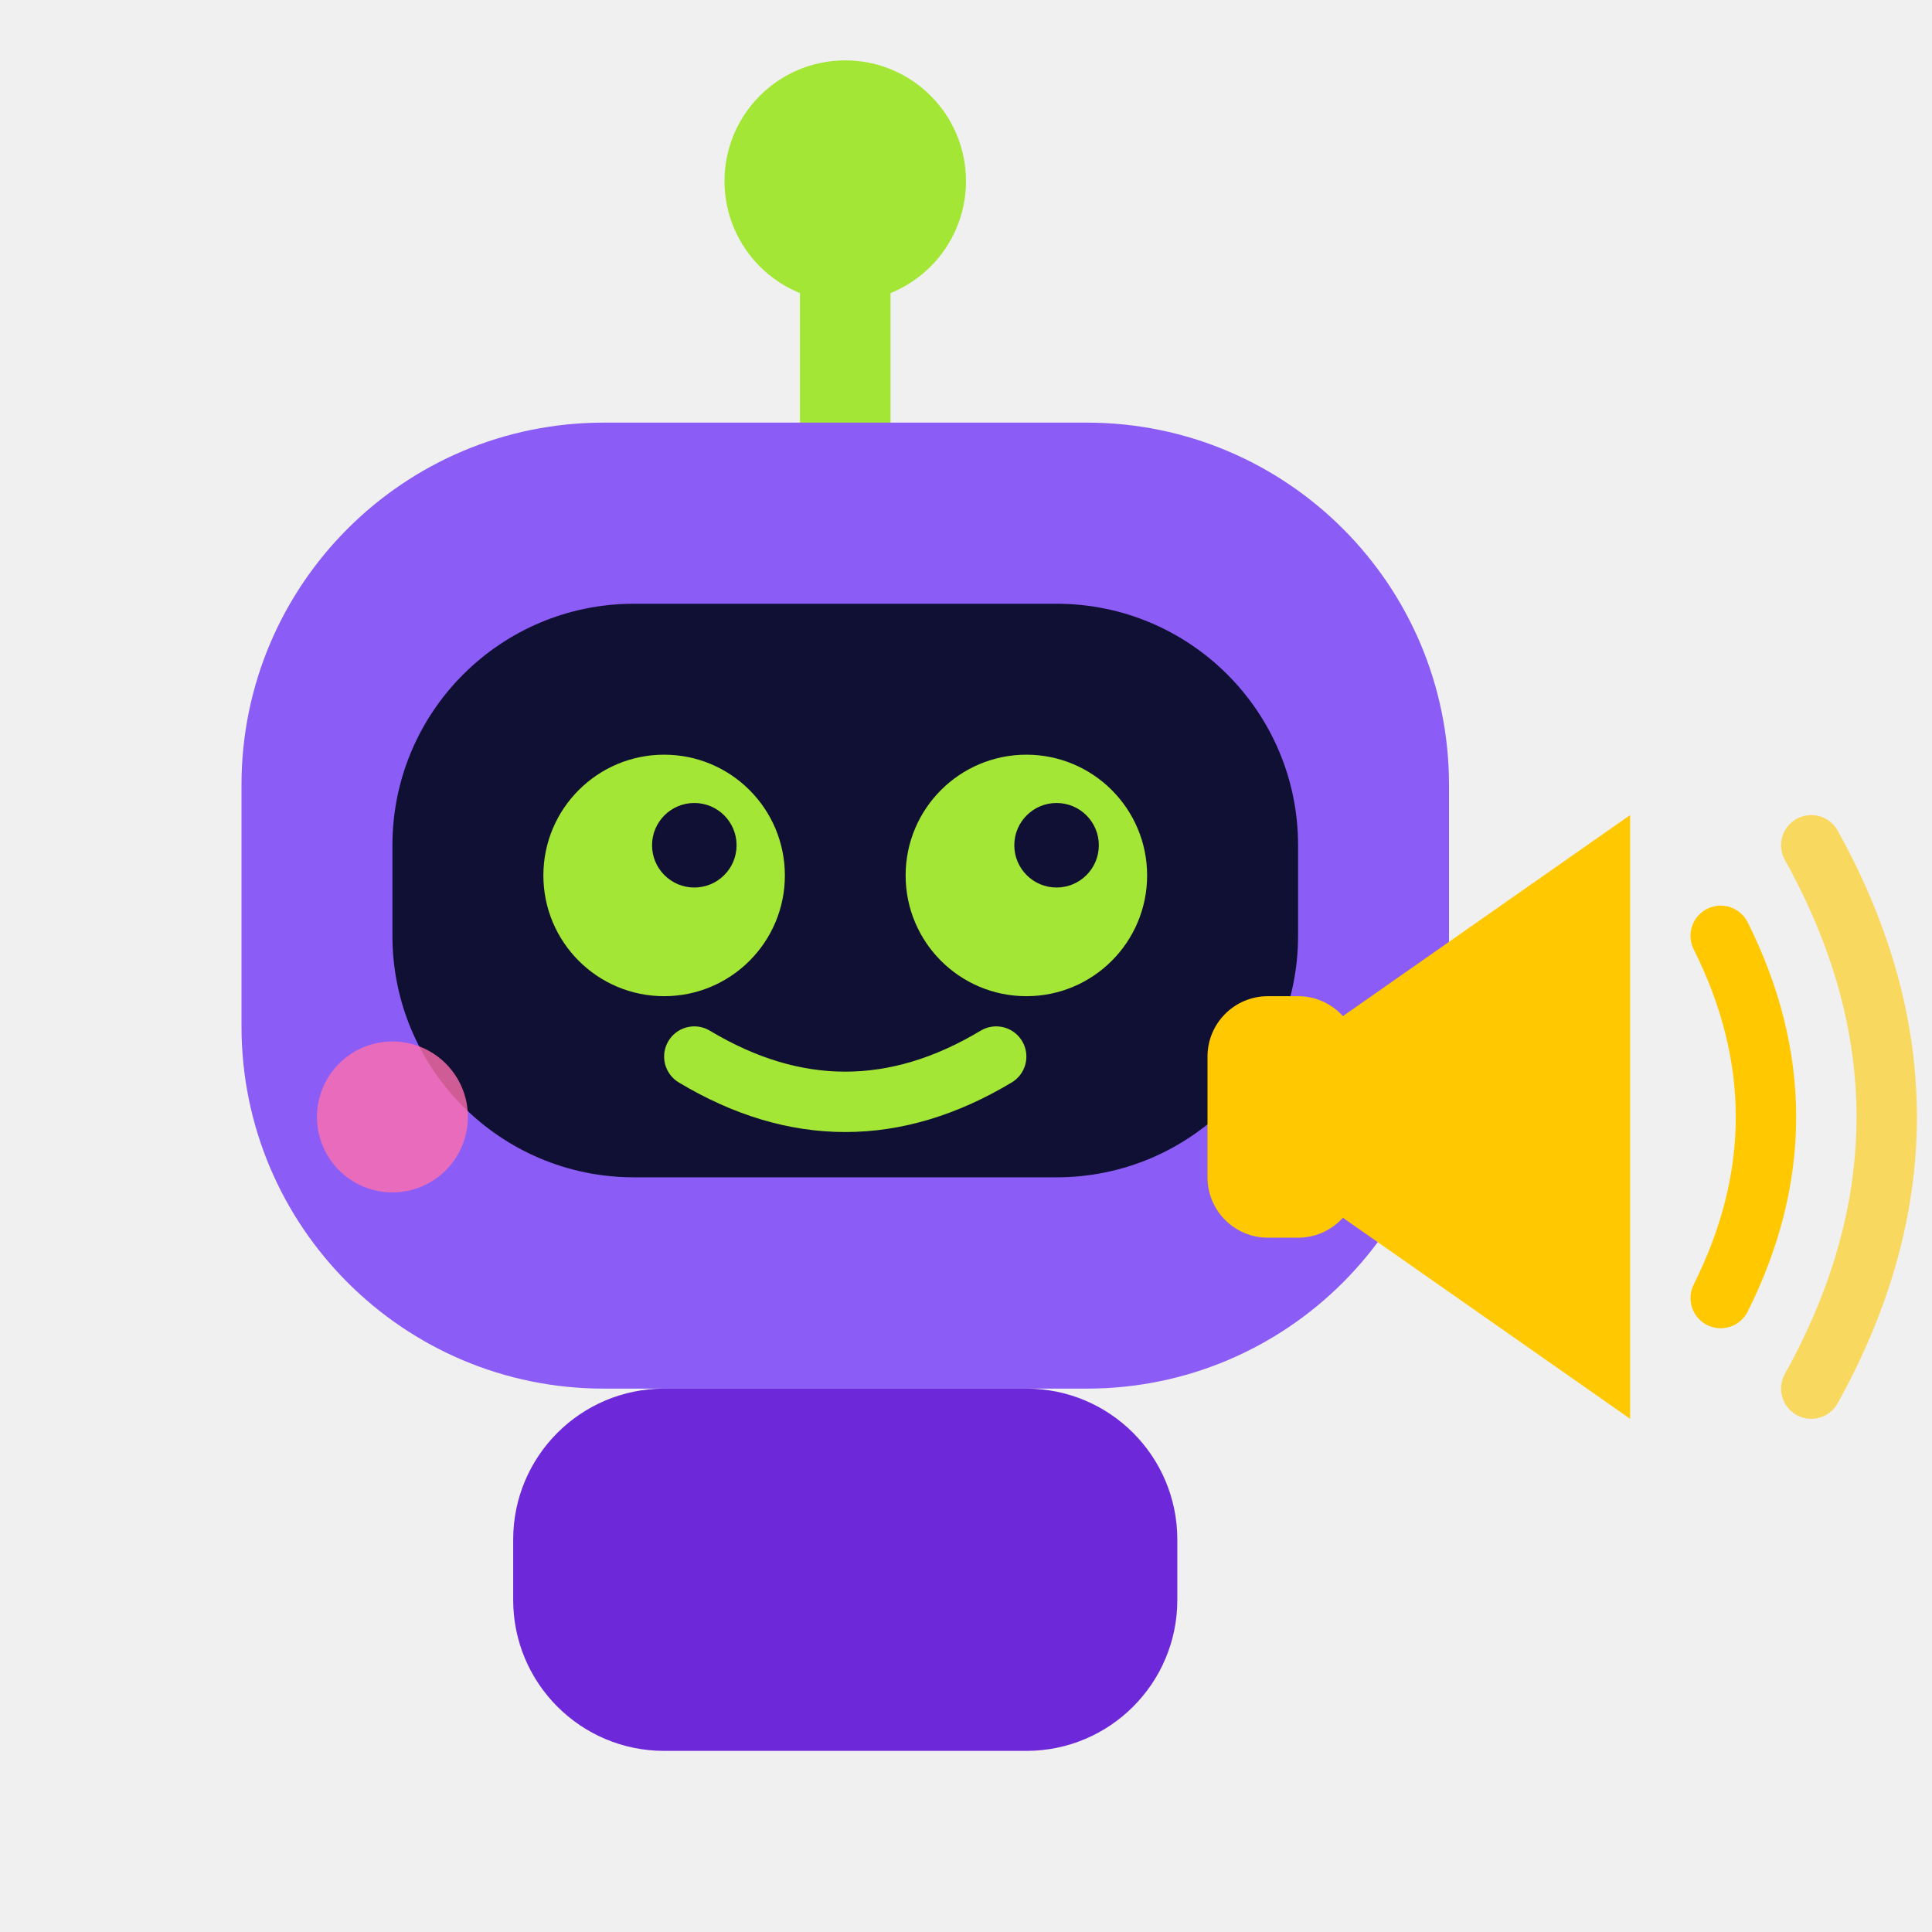
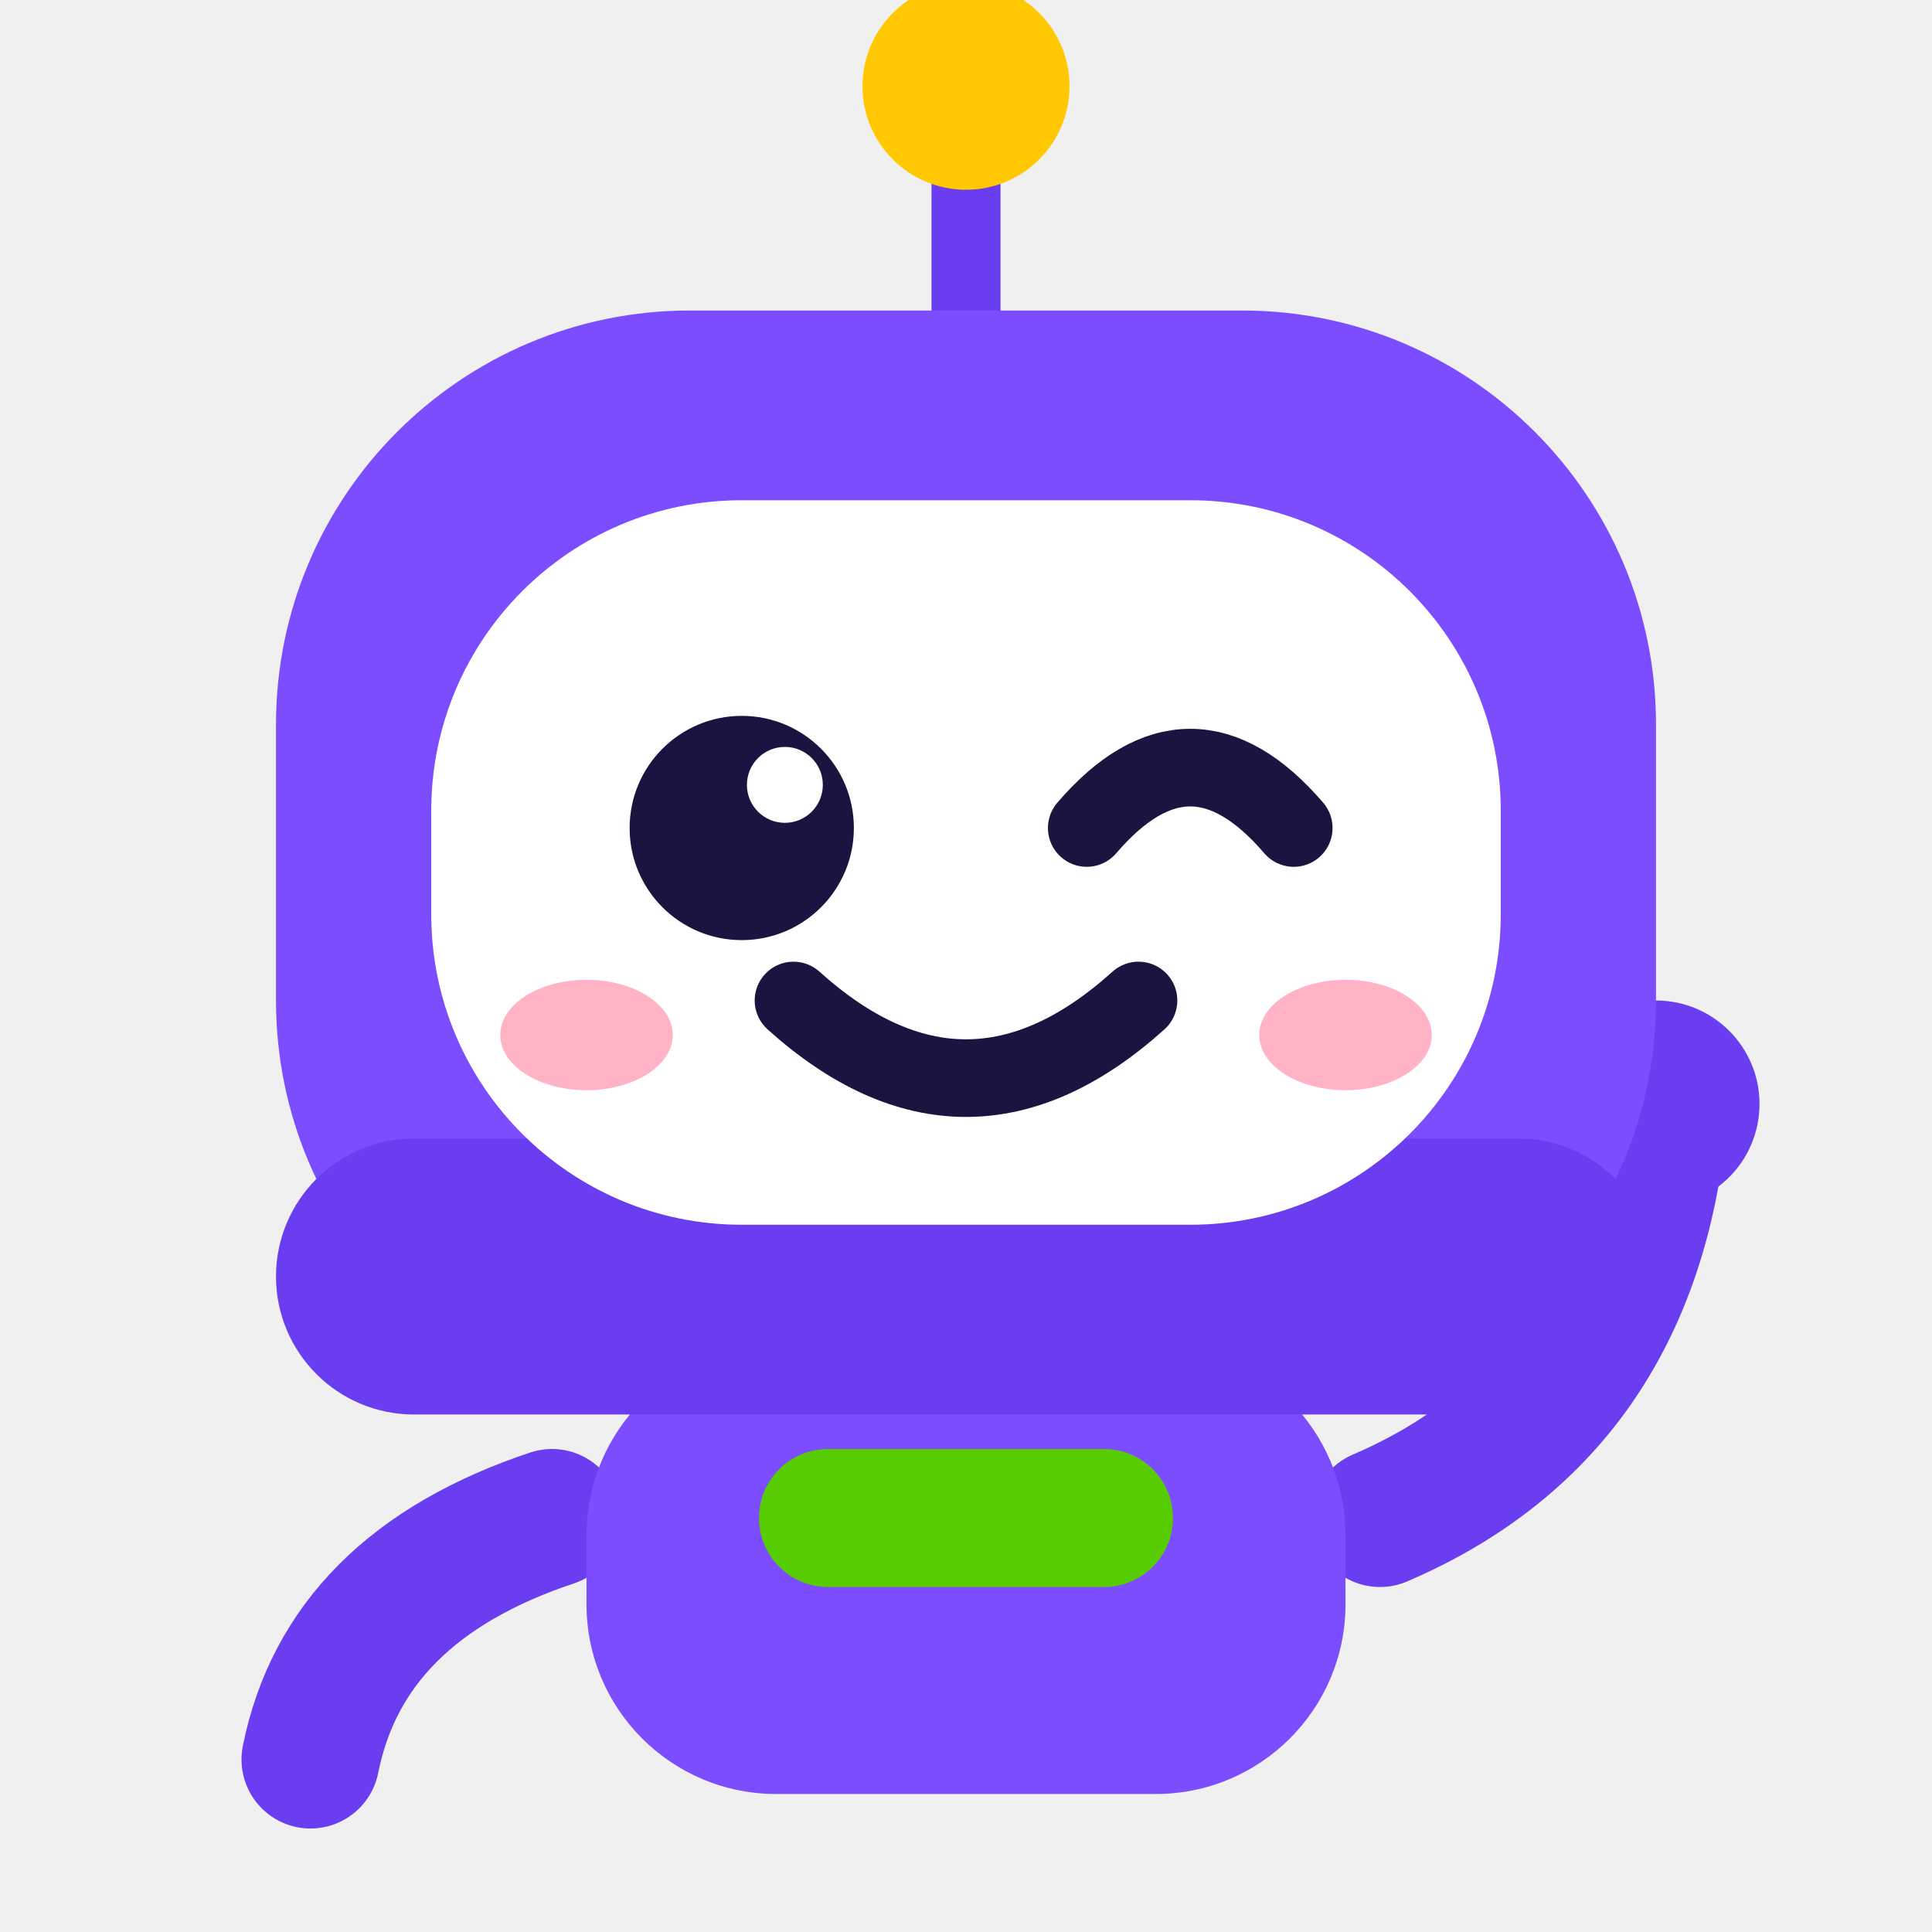
- <svg xmlns="http://www.w3.org/2000/svg" viewBox="0 0 64 64" role="img" aria-label="Vibo">
-   <line x1="28" y1="8" x2="28" y2="15" stroke="#a3e635" stroke-width="3" stroke-linecap="round" />
-   <circle cx="28" cy="6" r="4" fill="#a3e635" />
-   <rect x="8" y="14" width="40" height="32" rx="12" fill="#8b5cf6" />
-   <rect x="13" y="20" width="30" height="19" rx="8" fill="#0f1033" />
-   <circle cx="22" cy="29" r="4" fill="#a3e635" />
-   <circle cx="34" cy="29" r="4" fill="#a3e635" />
-   <circle cx="23" cy="28" r="1.4" fill="#0f1033" />
-   <circle cx="35" cy="28" r="1.4" fill="#0f1033" />
-   <path d="M23 35 q5 3 10 0" stroke="#a3e635" stroke-width="2" fill="none" stroke-linecap="round" />
-   <circle cx="13" cy="37" r="2.5" fill="#ff6fae" opacity=".8" />
-   <rect x="17" y="46" width="22" height="12" rx="5" fill="#6d28d9" />
-   <path d="M44 34 l10 -7 v20 l-10 -7 z" fill="#ffc800" />
-   <rect x="40" y="33" width="5" height="8" rx="2" fill="#ffc800" />
-   <path d="M57 31 q3 6 0 12" stroke="#ffc800" stroke-width="2" fill="none" stroke-linecap="round" />
-   <path d="M60 28 q5 9 0 18" stroke="#ffc800" stroke-width="2" fill="none" stroke-linecap="round" opacity=".6" />
+ <svg xmlns="http://www.w3.org/2000/svg" viewBox="4 4 112 112">
+   <line x1="60" y1="22" x2="60" y2="11" stroke="#6a3df0" stroke-width="4" stroke-linecap="round" />
+   <circle cx="60" cy="9" r="6" fill="#ffc800" />
+   <path d="M36 92 q-12 4 -14 14" stroke="#6a3df0" stroke-width="8" fill="none" stroke-linecap="round" />
+   <path d="M84 92 q14 -6 16 -22" stroke="#6a3df0" stroke-width="8" fill="none" stroke-linecap="round" />
+   <circle cx="100" cy="68" r="6" fill="#6a3df0" />
+   <rect x="38" y="82" width="44" height="26" rx="11" fill="#7c4dff" />
+   <rect x="48" y="88" width="24" height="8" rx="4" fill="#58cc02" />
+   <rect x="20" y="22" width="80" height="64" rx="24" fill="#7c4dff" />
+   <rect x="20" y="70" width="80" height="16" rx="8" fill="#6a3df0" />
+   <rect x="29" y="33" width="62" height="42" rx="18" fill="#fff" />
+   <ellipse cx="38" cy="64" rx="5" ry="3.2" fill="#ffb3c4" />
+   <ellipse cx="82" cy="64" rx="5" ry="3.2" fill="#ffb3c4" />
+   <circle cx="47" cy="52" r="6.5" fill="#1d1340" />
+   <path d="M67 52 q6 -7 12 0" stroke="#1d1340" stroke-width="4.5" fill="none" stroke-linecap="round" />
+   <circle cx="49.5" cy="49.5" r="2.2" fill="#fff" />
+   <path d="M50 62 Q60 71 70 62" stroke="#1d1340" stroke-width="4.5" fill="none" stroke-linecap="round" />
</svg>
